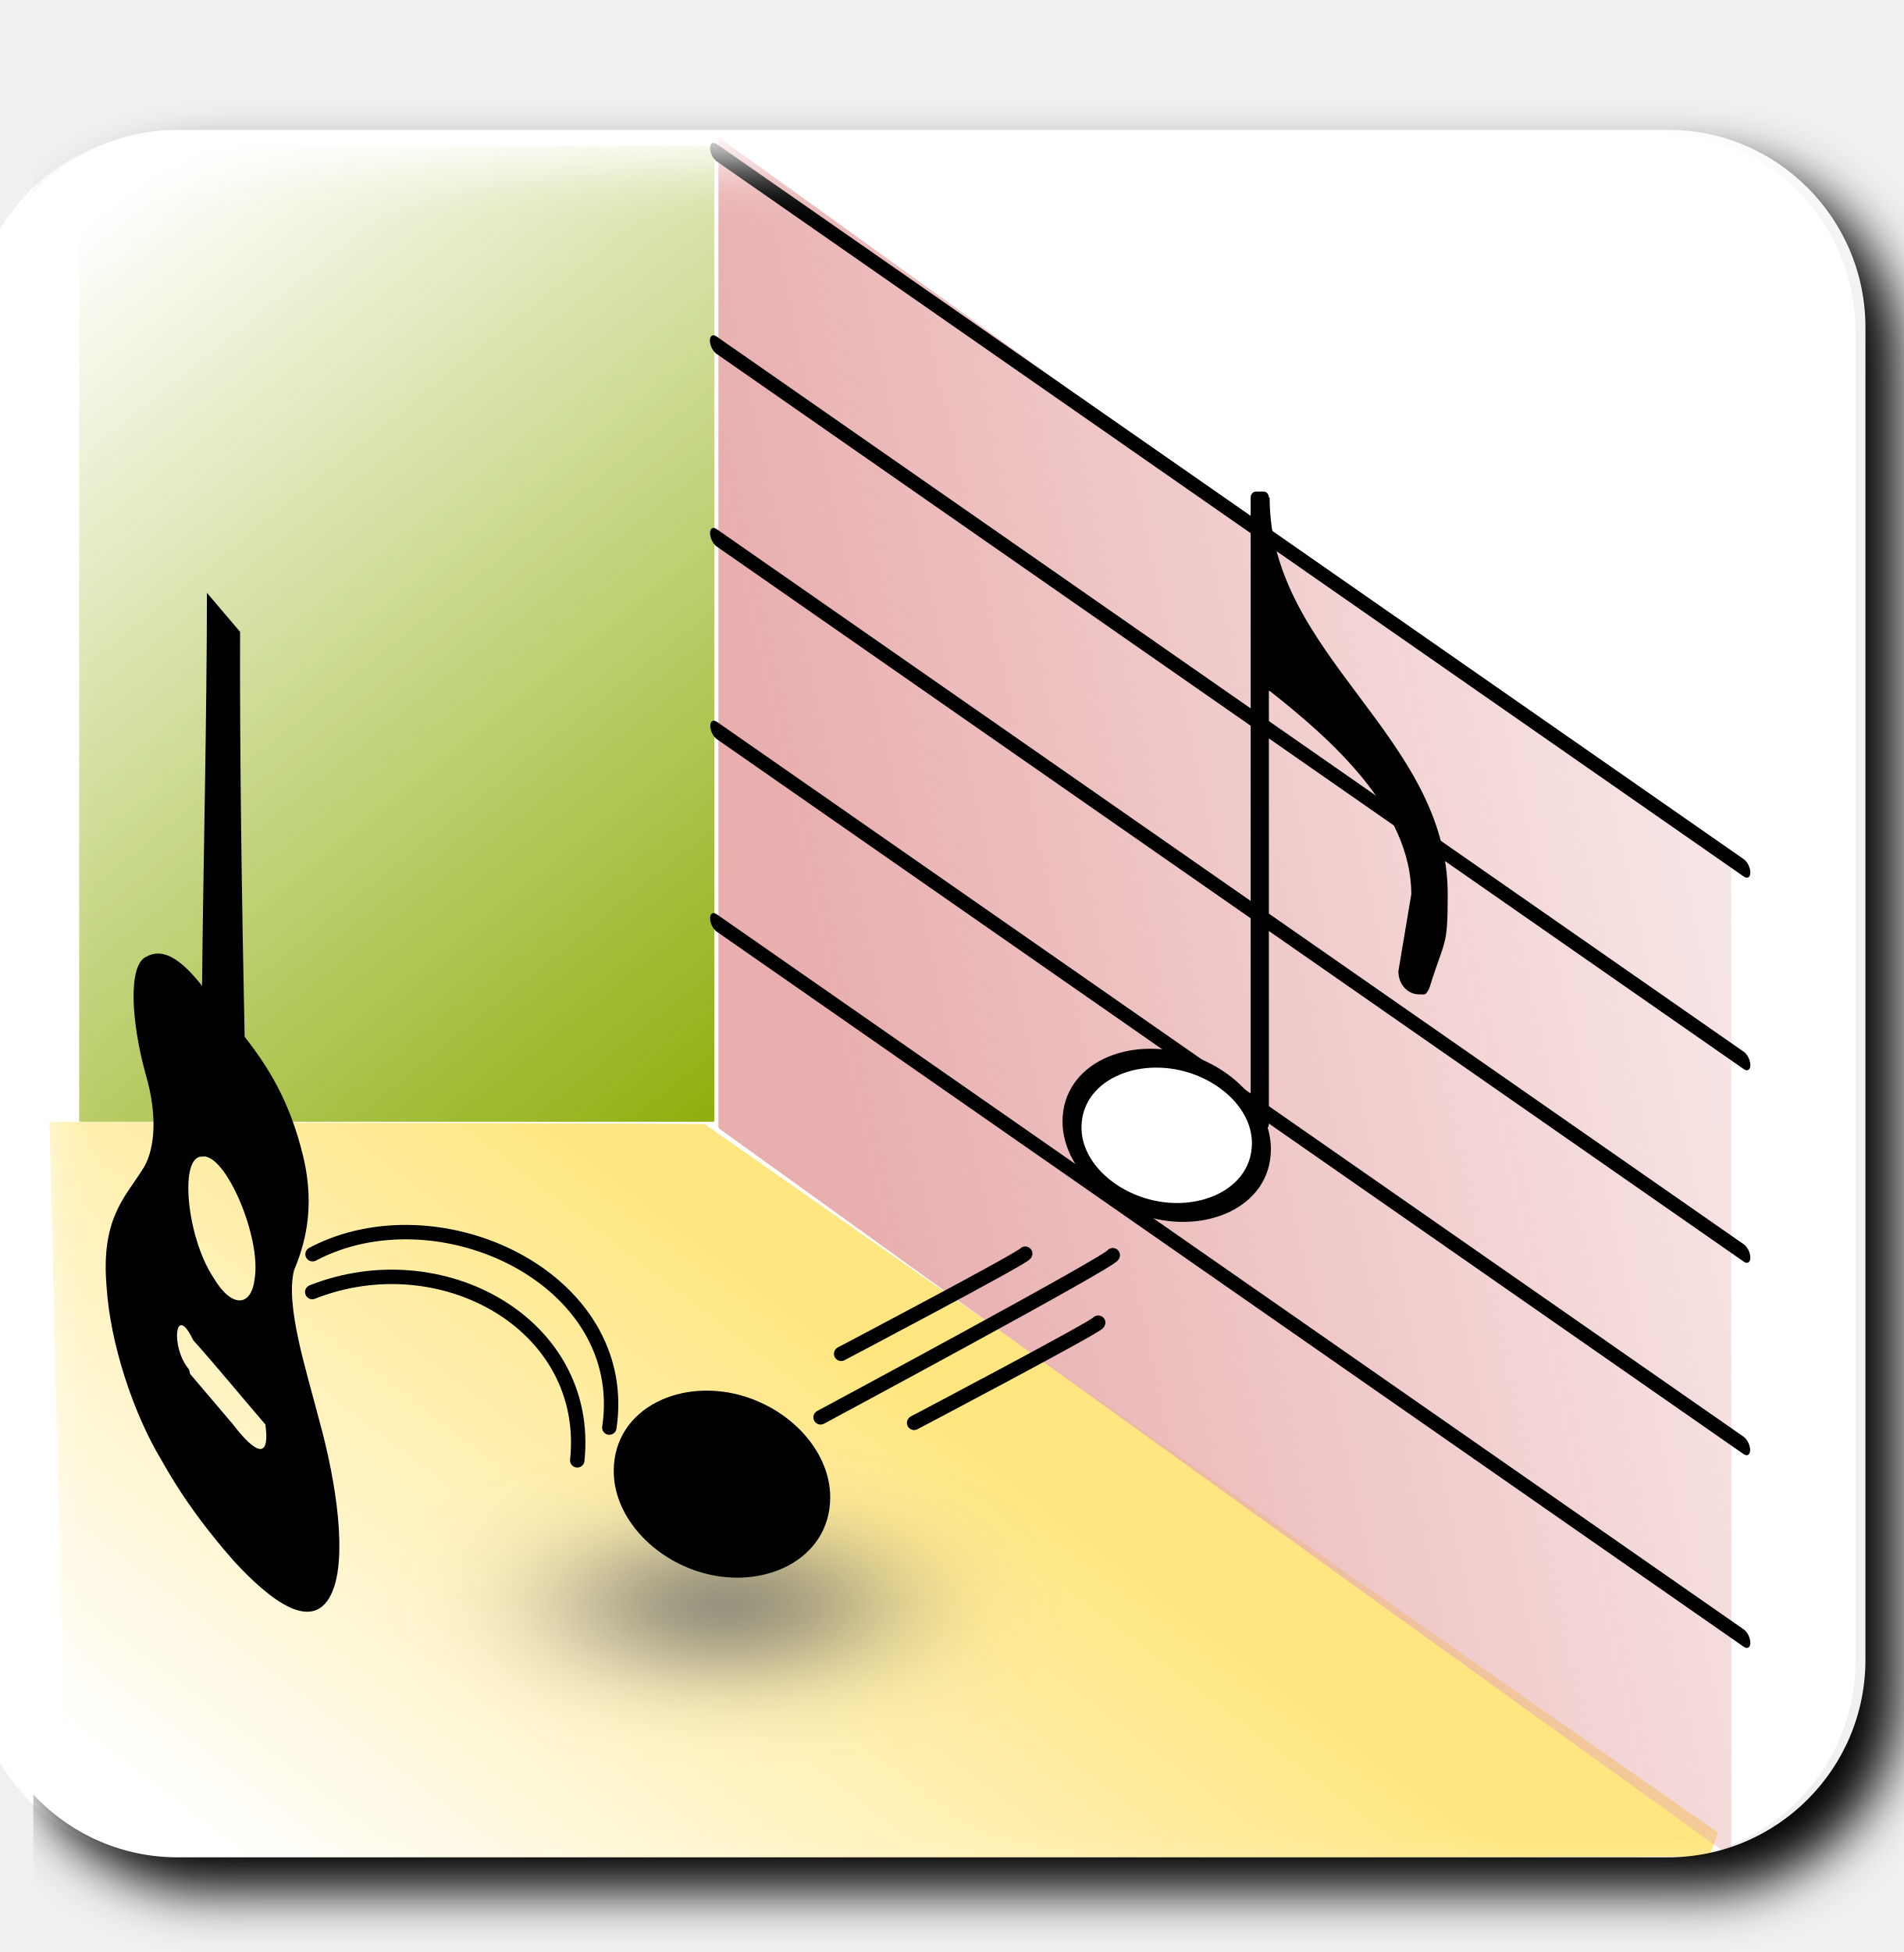
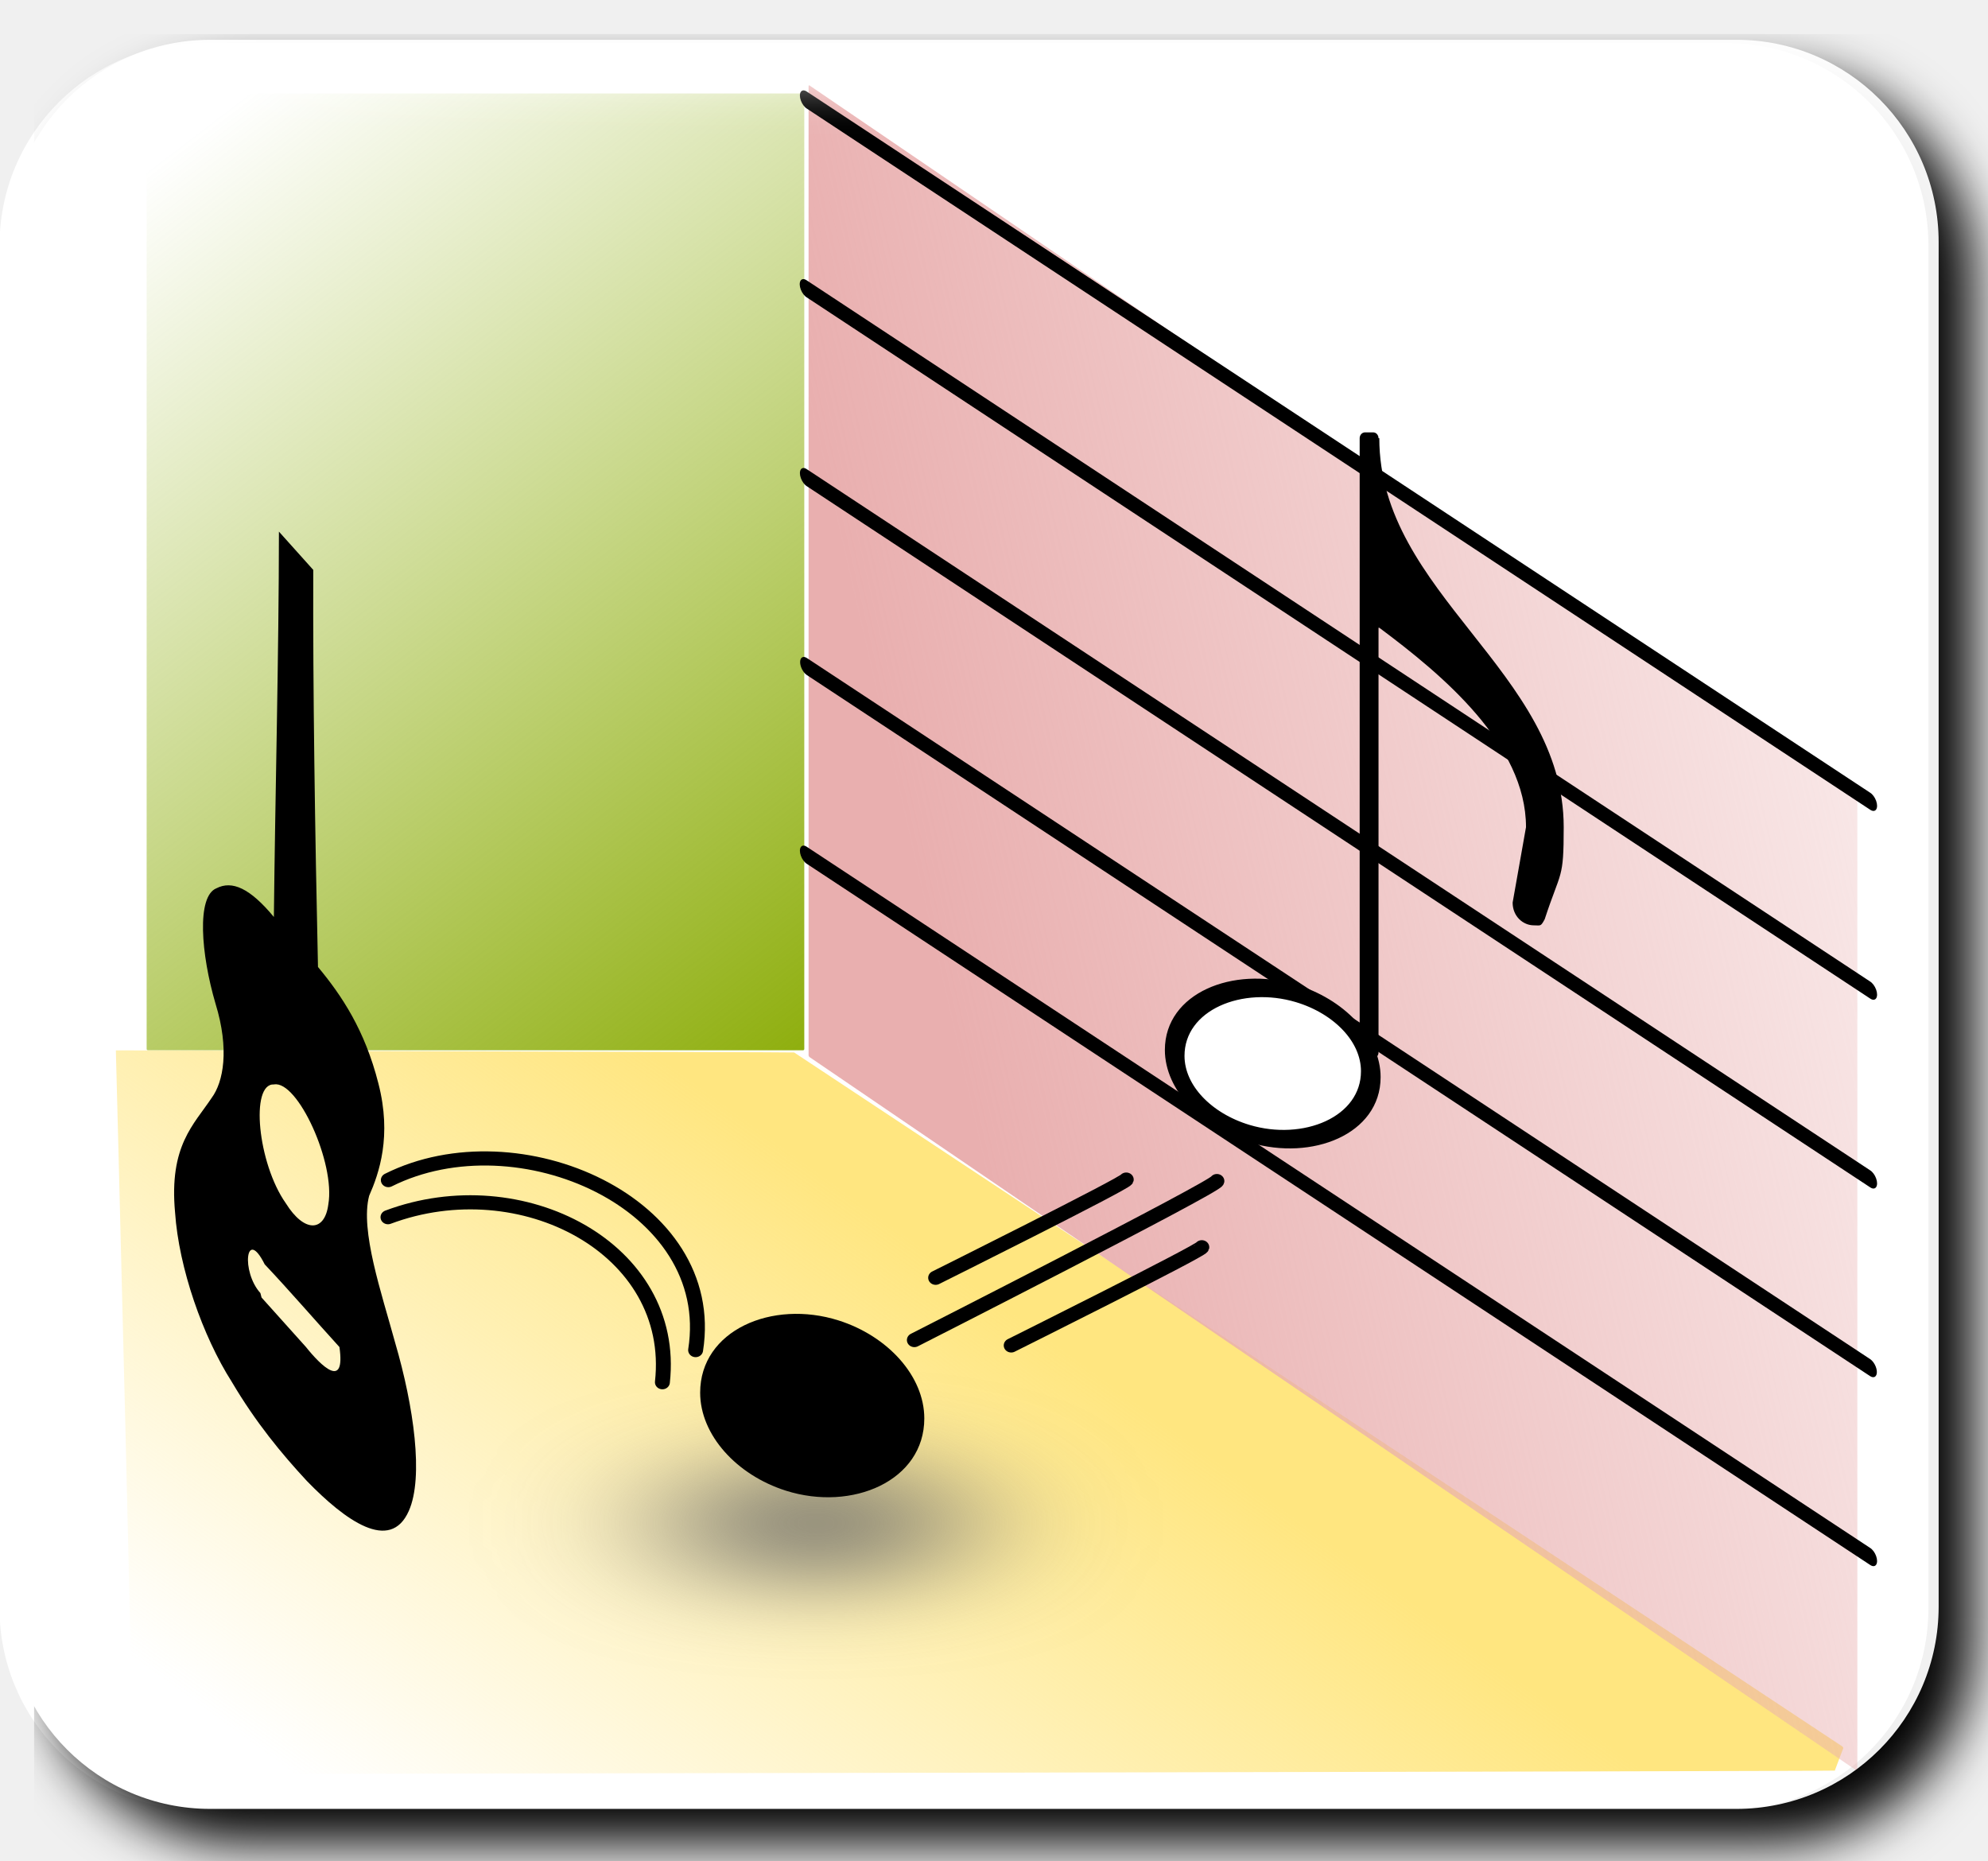
- <svg xmlns="http://www.w3.org/2000/svg" xmlns:xlink="http://www.w3.org/1999/xlink" version="1.1" width="1320.658" height="1353.947" id="svg2">
+ <svg xmlns="http://www.w3.org/2000/svg" xmlns:xlink="http://www.w3.org/1999/xlink" version="1.1" width="1346.66" height="1260" id="svg2">
  <defs id="defs4">
    <linearGradient id="linearGradient3030">
      <stop style="stop-color:#88aa00;stop-opacity:1;" offset="0" id="stop3032" />
      <stop style="stop-color:#88aa00;stop-opacity:0;" offset="1" id="stop3034" />
    </linearGradient>
    <linearGradient id="linearGradient4084">
      <stop style="stop-color:#ffe680;stop-opacity:1;" offset="0" id="stop4086" />
      <stop style="stop-color:#ffe680;stop-opacity:0;" offset="1" id="stop4088" />
    </linearGradient>
    <linearGradient id="linearGradient3965">
      <stop style="stop-color:#e9afaf;stop-opacity:1;" offset="0" id="stop3967" />
      <stop style="stop-color:#e9afaf;stop-opacity:0;" offset="1" id="stop3969" />
    </linearGradient>
    <filter id="filter3910" x="-0.67" width="2.341" y="-1.021" height="3.041" color-interpolation-filters="sRGB">
      <feGaussianBlur stdDeviation="60.364" id="feGaussianBlur3912" />
    </filter>
    <linearGradient xlink:href="#linearGradient3965" id="linearGradient3971" x1="694.417" y1="49.402" x2="2088.791" y2="-392.253" gradientUnits="userSpaceOnUse" gradientTransform="matrix(0.9231305,0,0,0.9231354,-12.77299,103.4428)" />
    <linearGradient xlink:href="#linearGradient4084" id="linearGradient4090" x1="619.143" y1="496.806" x2="580.006" y2="1280.159" gradientUnits="userSpaceOnUse" gradientTransform="matrix(0.7549653,0.5312223,0,0.9231354,-22.10279,92.07134)" />
    <linearGradient xlink:href="#linearGradient3030" id="linearGradient3036" x1="612.288" y1="754.371" x2="39.491" y2="44.433" gradientUnits="userSpaceOnUse" gradientTransform="matrix(0.923128,0,0,0.9231354,-0.5752623,103.343)" />
    <filter id="filter5557" color-interpolation-filters="sRGB">
      <feGaussianBlur id="feGaussianBlur5559" result="result0" in="SourceAlpha" stdDeviation="4" />
      <feOffset id="feOffset5561" dx="5" dy="5" result="result4" />
      <feComposite id="feComposite5563" in2="result4" in="SourceGraphic" operator="xor" result="result3" />
    </filter>
  </defs>
-   <rect style="fill:#ffffff;fill-opacity:1;stroke:none" id="rect5537" width="1306.6" height="1197.055" x="-19.367" y="92.299" ry="136.87" />
-   <g transform="matrix(0.7820979,0,0,0.7820979,-230.1659,1048.152)" style="font-size:600px;font-style:normal;font-variant:normal;font-weight:normal;font-stretch:normal;line-height:125%;letter-spacing:0px;word-spacing:0px;fill:#000000;fill-opacity:1;stroke:none;font-family:Emmentaler;-inkscape-font-specification:Emmentaler" id="text5163" />
-   <g transform="matrix(0.7820979,0,0,0.7820979,-230.1659,1048.152)" style="font-size:600px;font-style:normal;font-variant:normal;font-weight:normal;font-stretch:normal;line-height:125%;letter-spacing:0px;word-spacing:0px;fill:#000000;fill-opacity:1;stroke:none;font-family:Emmentaler;-inkscape-font-specification:Emmentaler" id="text5167" />
-   <g transform="matrix(-0.5584748,-0.6571537,0,1,361.8535,568.6825)" style="font-size:600px;font-style:normal;font-variant:normal;font-weight:normal;font-stretch:normal;line-height:125%;letter-spacing:0px;word-spacing:0px;fill:#000000;fill-opacity:1;stroke:none;font-family:Emmentaler;-inkscape-font-specification:Emmentaler" id="text5163-8" />
-   <g transform="matrix(-0.5584748,-0.6571537,0,1,361.8535,568.6825)" style="font-size:600px;font-style:normal;font-variant:normal;font-weight:normal;font-stretch:normal;line-height:125%;letter-spacing:0px;word-spacing:0px;fill:#000000;fill-opacity:1;stroke:none;font-family:Emmentaler;-inkscape-font-specification:Emmentaler" id="text5167-7" />
-   <g id="g3047" transform="matrix(0.9586898,0,0,0.9586898,46.10162,-3.581929)">
+   <rect style="fill:#ffffff;fill-opacity:1;stroke:none" id="rect5537" width="1306.6" height="1197.055" x="-0.3" y="29.194" ry="136.87" />
+   <g transform="matrix(0.7820979,0,0,0.7820979,-211.0981,985.0467)" style="font-size:600px;font-style:normal;font-variant:normal;font-weight:normal;font-stretch:normal;line-height:125%;letter-spacing:0px;word-spacing:0px;fill:#000000;fill-opacity:1;stroke:none;font-family:Emmentaler;-inkscape-font-specification:Emmentaler" id="text5163" />
+   <g transform="matrix(0.7820979,0,0,0.7820979,-211.0981,985.0467)" style="font-size:600px;font-style:normal;font-variant:normal;font-weight:normal;font-stretch:normal;line-height:125%;letter-spacing:0px;word-spacing:0px;fill:#000000;fill-opacity:1;stroke:none;font-family:Emmentaler;-inkscape-font-specification:Emmentaler" id="text5167" />
+   <g transform="matrix(-0.5584748,-0.6571537,0,1,380.9213,505.5766)" style="font-size:600px;font-style:normal;font-variant:normal;font-weight:normal;font-stretch:normal;line-height:125%;letter-spacing:0px;word-spacing:0px;fill:#000000;fill-opacity:1;stroke:none;font-family:Emmentaler;-inkscape-font-specification:Emmentaler" id="text5163-8" />
+   <g transform="matrix(-0.5584748,-0.6571537,0,1,380.9213,505.5766)" style="font-size:600px;font-style:normal;font-variant:normal;font-weight:normal;font-stretch:normal;line-height:125%;letter-spacing:0px;word-spacing:0px;fill:#000000;fill-opacity:1;stroke:none;font-family:Emmentaler;-inkscape-font-specification:Emmentaler" id="text5167-7" />
+   <g id="g3047" transform="matrix(0.9692676,0,0,0.9178801,90.41537,-37.04665)">
    <rect ry="0.931" y="109.334" x="9.204" height="706.042" width="459.608" id="rect3020" style="fill:url(#linearGradient3036);fill-opacity:1;fill-rule:nonzero;stroke:none" />
    <path id="rect3973" d="M 461.741,816.991 1194.136,1328.985 c 0.418,0.292 0.924,0.97 0.753,1.45 l -5.867,16.458 c -0.171,0.48 -1189.98,2.844 -1189.867,2.346 C 0.981,1350.793 -12.31,815.426 -12.31,815.426 c 0,0 473.633,1.273 474.051,1.565 z" style="fill:url(#linearGradient4090);fill-opacity:1;fill-rule:nonzero;stroke:none" />
    <rect transform="matrix(0.8117321,0.58403,0,1,0,0)" ry="0.931" y="-236.513" x="581.238" height="716.959" width="902.959" id="rect3955" style="fill:url(#linearGradient3971);fill-opacity:1;fill-rule:nonzero;stroke:none" />
    <path transform="matrix(0.9956587,0,0,0.5471038,-320.3428,404.5933)" d="m 908.898,1388.771 c 0,39.198 -48.376,70.975 -108.051,70.975 -59.675,0 -108.051,-31.776 -108.051,-70.975 0,-39.198 48.376,-70.975 108.051,-70.975 59.675,0 108.051,31.776 108.051,70.975 z" id="path3884" style="fill:#666666;fill-opacity:1;fill-rule:nonzero;stroke:none;filter:url(#filter3910)" />
    <g transform="matrix(0.6956721,0.4843178,0,0.9231354,465.904,-76.90665)" id="g3034">
      <path d="m 6.812,800.406 a 6.801,6.801 0 1 0 0,13.594 l 1068.062,0 a 6.801,6.801 0 1 0 0,-13.594 l -1068.062,0 z" id="line8" style="font-size:medium;font-style:normal;font-variant:normal;font-weight:normal;font-stretch:normal;text-indent:0;text-align:start;text-decoration:none;line-height:normal;letter-spacing:normal;word-spacing:normal;text-transform:none;direction:ltr;block-progression:tb;writing-mode:lr-tb;text-anchor:start;baseline-shift:baseline;color:#000000;fill:currentColor;fill-opacity:1;fill-rule:nonzero;stroke:none;stroke-width:13.601;marker:none;visibility:visible;display:inline;overflow:visible;enable-background:accumulate;font-family:Sans;-inkscape-font-specification:Sans" />
      <path d="m 6.812,649.469 a 6.812,6.812 0 1 0 0,13.625 l 1068.062,0 a 6.812,6.812 0 0 0 0,-13.625 l -1068.062,0 z" id="line10" style="font-size:medium;font-style:normal;font-variant:normal;font-weight:normal;font-stretch:normal;text-indent:0;text-align:start;text-decoration:none;line-height:normal;letter-spacing:normal;word-spacing:normal;text-transform:none;direction:ltr;block-progression:tb;writing-mode:lr-tb;text-anchor:start;baseline-shift:baseline;color:#000000;fill:currentColor;fill-opacity:1;fill-rule:nonzero;stroke:none;stroke-width:13.601;marker:none;visibility:visible;display:inline;overflow:visible;enable-background:accumulate;font-family:Sans;-inkscape-font-specification:Sans" />
      <path d="m 6.812,498.562 a 6.801,6.801 0 1 0 0,13.594 l 1068.062,0 a 6.801,6.801 0 1 0 0,-13.594 l -1068.062,0 z" id="line12" style="font-size:medium;font-style:normal;font-variant:normal;font-weight:normal;font-stretch:normal;text-indent:0;text-align:start;text-decoration:none;line-height:normal;letter-spacing:normal;word-spacing:normal;text-transform:none;direction:ltr;block-progression:tb;writing-mode:lr-tb;text-anchor:start;baseline-shift:baseline;color:#000000;fill:currentColor;fill-opacity:1;fill-rule:nonzero;stroke:none;stroke-width:13.601;marker:none;visibility:visible;display:inline;overflow:visible;enable-background:accumulate;font-family:Sans;-inkscape-font-specification:Sans" />
      <path d="M 6.125,347.656 A 6.806,6.806 0 1 0 6.812,361.25 l 1068.062,0 a 6.801,6.801 0 1 0 0,-13.594 l -1068.062,0 a 6.801,6.801 0 0 0 -0.688,0 z" id="line14" style="font-size:medium;font-style:normal;font-variant:normal;font-weight:normal;font-stretch:normal;text-indent:0;text-align:start;text-decoration:none;line-height:normal;letter-spacing:normal;word-spacing:normal;text-transform:none;direction:ltr;block-progression:tb;writing-mode:lr-tb;text-anchor:start;baseline-shift:baseline;color:#000000;fill:currentColor;fill-opacity:1;fill-rule:nonzero;stroke:none;stroke-width:13.601;marker:none;visibility:visible;display:inline;overflow:visible;enable-background:accumulate;font-family:Sans;-inkscape-font-specification:Sans" />
      <path d="m 6.812,196.719 a 6.801,6.801 0 1 0 0,13.594 l 1068.062,0 a 6.801,6.801 0 1 0 0,-13.594 l -1068.062,0 z" id="line16" style="font-size:medium;font-style:normal;font-variant:normal;font-weight:normal;font-stretch:normal;text-indent:0;text-align:start;text-decoration:none;line-height:normal;letter-spacing:normal;word-spacing:normal;text-transform:none;direction:ltr;block-progression:tb;writing-mode:lr-tb;text-anchor:start;baseline-shift:baseline;color:#000000;fill:currentColor;fill-opacity:1;fill-rule:nonzero;stroke:none;stroke-width:13.601;marker:none;visibility:visible;display:inline;overflow:visible;enable-background:accumulate;font-family:Sans;-inkscape-font-specification:Sans" />
    </g>
    <g id="text949-8" style="font-size:4px;fill:#ffffff;fill-opacity:1;stroke:#000000;stroke-width:0.131;stroke-miterlimit:4;stroke-opacity:1;stroke-dasharray:none;font-family:Emmentaler" transform="matrix(-104.7795,-33.13691,0,-98.77687,864.7281,846.8197)">
      <path d="M 0.808,-0.576 C 0.42,-0.576 0,-0.244 0,0.14 c 0,0.26 0.212,0.436 0.5,0.436 0.388,0 0.808,-0.332 0.808,-0.716 0,-0.26 -0.212,-0.436 -0.5,-0.436" id="path5416" style="fill:#ffffff;fill-opacity:1;stroke:#000000;stroke-width:0.131;stroke-miterlimit:4;stroke-opacity:1;stroke-dasharray:none" />
    </g>
    <g transform="matrix(-119.7634,-40.17762,0,-119.7643,552.6878,1103.806)" id="text949-8-9" style="font-size:4px;fill:#000000;fill-opacity:1;stroke:none;font-family:Emmentaler">
      <path d="M 0.808,-0.576 C 0.42,-0.576 0,-0.244 0,0.14 c 0,0.26 0.212,0.436 0.5,0.436 0.388,0 0.808,-0.332 0.808,-0.716 0,-0.26 -0.212,-0.436 -0.5,-0.436" id="path5416-2" style="fill:#000000;fill-opacity:1;stroke:none" />
    </g>
    <g transform="matrix(0.923128,0,0,1.078107,-317.1062,-63.31721)" id="g3848">
      <g transform="matrix(129.7365,0,0,-129.7365,1286.699,396.0902)" id="g1153-1">
        <g id="text1155-0" style="font-size:4px;fill:currentColor;font-family:Emmentaler">
          <path d="M 0.856,-2.052 C 0.856,-1.616 0.368,-1.248 0,-1 l -0.1,0 0,1 0.1,0 c 0,-0.82 1.076,-1.232 1.076,-2.052 0,-0.28 -0.016,-0.224 -0.111,-0.486 -0.024,-0.04 -0.023,-0.032 -0.063,-0.032 -0.064,0 -0.124,0.048 -0.124,0.12" id="path5364" />
        </g>
      </g>
      <g transform="matrix(-129.7365,0,0,-129.7365,1278.963,392.0985)" id="g1159-7">
        <rect width="0.11" height="3.302" ry="0.031" x="-0.055" y="-3.302" id="rect1161-6" />
      </g>
    </g>
    <path id="path3882" d="M 757.17,911.874 C 755.984,916.308 545.736,1029.2 545.736,1029.2" style="fill:none;stroke:#000000;stroke-width:10.431;stroke-linecap:round;stroke-linejoin:miter;stroke-miterlimit:4;stroke-opacity:1;stroke-dasharray:none" />
    <path id="path3153" d="m 121.149,1133.147 c 26.684,29.03 58.282,53.367 71.322,22.025 10.383,-24.759 3.466,-76.948 -9.601,-124.044 -9.471,-36.619 -24.588,-82.809 -18.158,-108.401 6.942,-16.622 15.965,-43.987 6.461,-82.859 -9.477,-39.478 -25.71,-65.015 -42.228,-85.975 -2.056,-98.079 -3.599,-204.762 -3.302,-293.006 l -23.989,-28.239 c -0.048,90.644 -2.628,194.741 -3.532,284.357 -16.705,-21.251 -29.172,-27.131 -40.16,-21.168 -13.923,5.958 -10.835,48.492 -0.607,85.187 9.833,33.725 5.468,57.781 -2.694,69.44 -12.448,19.793 -29.893,35.29 -25.593,84.574 2.645,40.981 19.35,91.358 39.613,124.966 16.826,30.066 34.827,53.062 52.467,73.141 z M 88.707,994.534 c -13.574,-15.802 -10.249,-49.229 3.007,-21.203 17.376,19.442 34.824,40.826 52.228,61.023 4.324,31.744 -12.776,14 -23.505,-0.151 -10.309,-12.131 -20.618,-24.262 -30.928,-36.393 l -0.436,-1.782 -0.366,-1.494 z m 17.731,-66.321 c -19.598,-29.372 -25.041,-88.574 -8.236,-87.637 16.467,-3.192 43.039,58.034 37.966,88.553 -2.485,20.377 -16.72,21.137 -29.73,-0.916 z" style="fill:#000000" />
    <path id="path3882-9" d="m 693.818,910.78 c -0.748,2.738 -133.203,72.458 -133.203,72.458" style="fill:none;stroke:#000000;stroke-width:10.431;stroke-linecap:round;stroke-linejoin:miter;stroke-miterlimit:4;stroke-opacity:1;stroke-dasharray:none" />
    <path id="path3882-9-5" d="m 746.624,960.711 c -0.748,2.738 -133.203,72.458 -133.203,72.458" style="fill:none;stroke:#000000;stroke-width:10.431;stroke-linecap:round;stroke-linejoin:miter;stroke-miterlimit:4;stroke-opacity:1;stroke-dasharray:none" />
    <path id="path3882-91" d="m 178.104,911.169 c 90.76,-47.965 230.905,17.273 214.761,125.432" style="fill:none;stroke:#000000;stroke-width:10.431;stroke-linecap:round;stroke-linejoin:miter;stroke-miterlimit:4;stroke-opacity:1;stroke-dasharray:none" />
    <path id="path3882-91-0" d="M 177.868,938.541 C 271.144,901.628 379.982,961.642 369.653,1060.314" style="fill:none;stroke:#000000;stroke-width:10.431;stroke-linecap:round;stroke-linejoin:miter;stroke-miterlimit:4;stroke-opacity:1;stroke-dasharray:none" />
  </g>
-   <rect style="fill:#ffffff;fill-opacity:1;stroke:none;filter:url(#filter5557)" id="rect5537-4" width="284.497" height="260.645" x="2018.768" y="592.268" ry="29.802" transform="matrix(4.597148,0,0,4.597148,-9294.291,-2632.679)" />
+   <rect style="fill:#ffffff;fill-opacity:1;stroke:none;filter:url(#filter5557)" id="rect5537-4" width="284.497" height="260.645" x="2018.768" y="592.268" ry="29.802" transform="matrix(4.597148,0,0,4.597148,-9275.223,-2695.786)" />
</svg>
